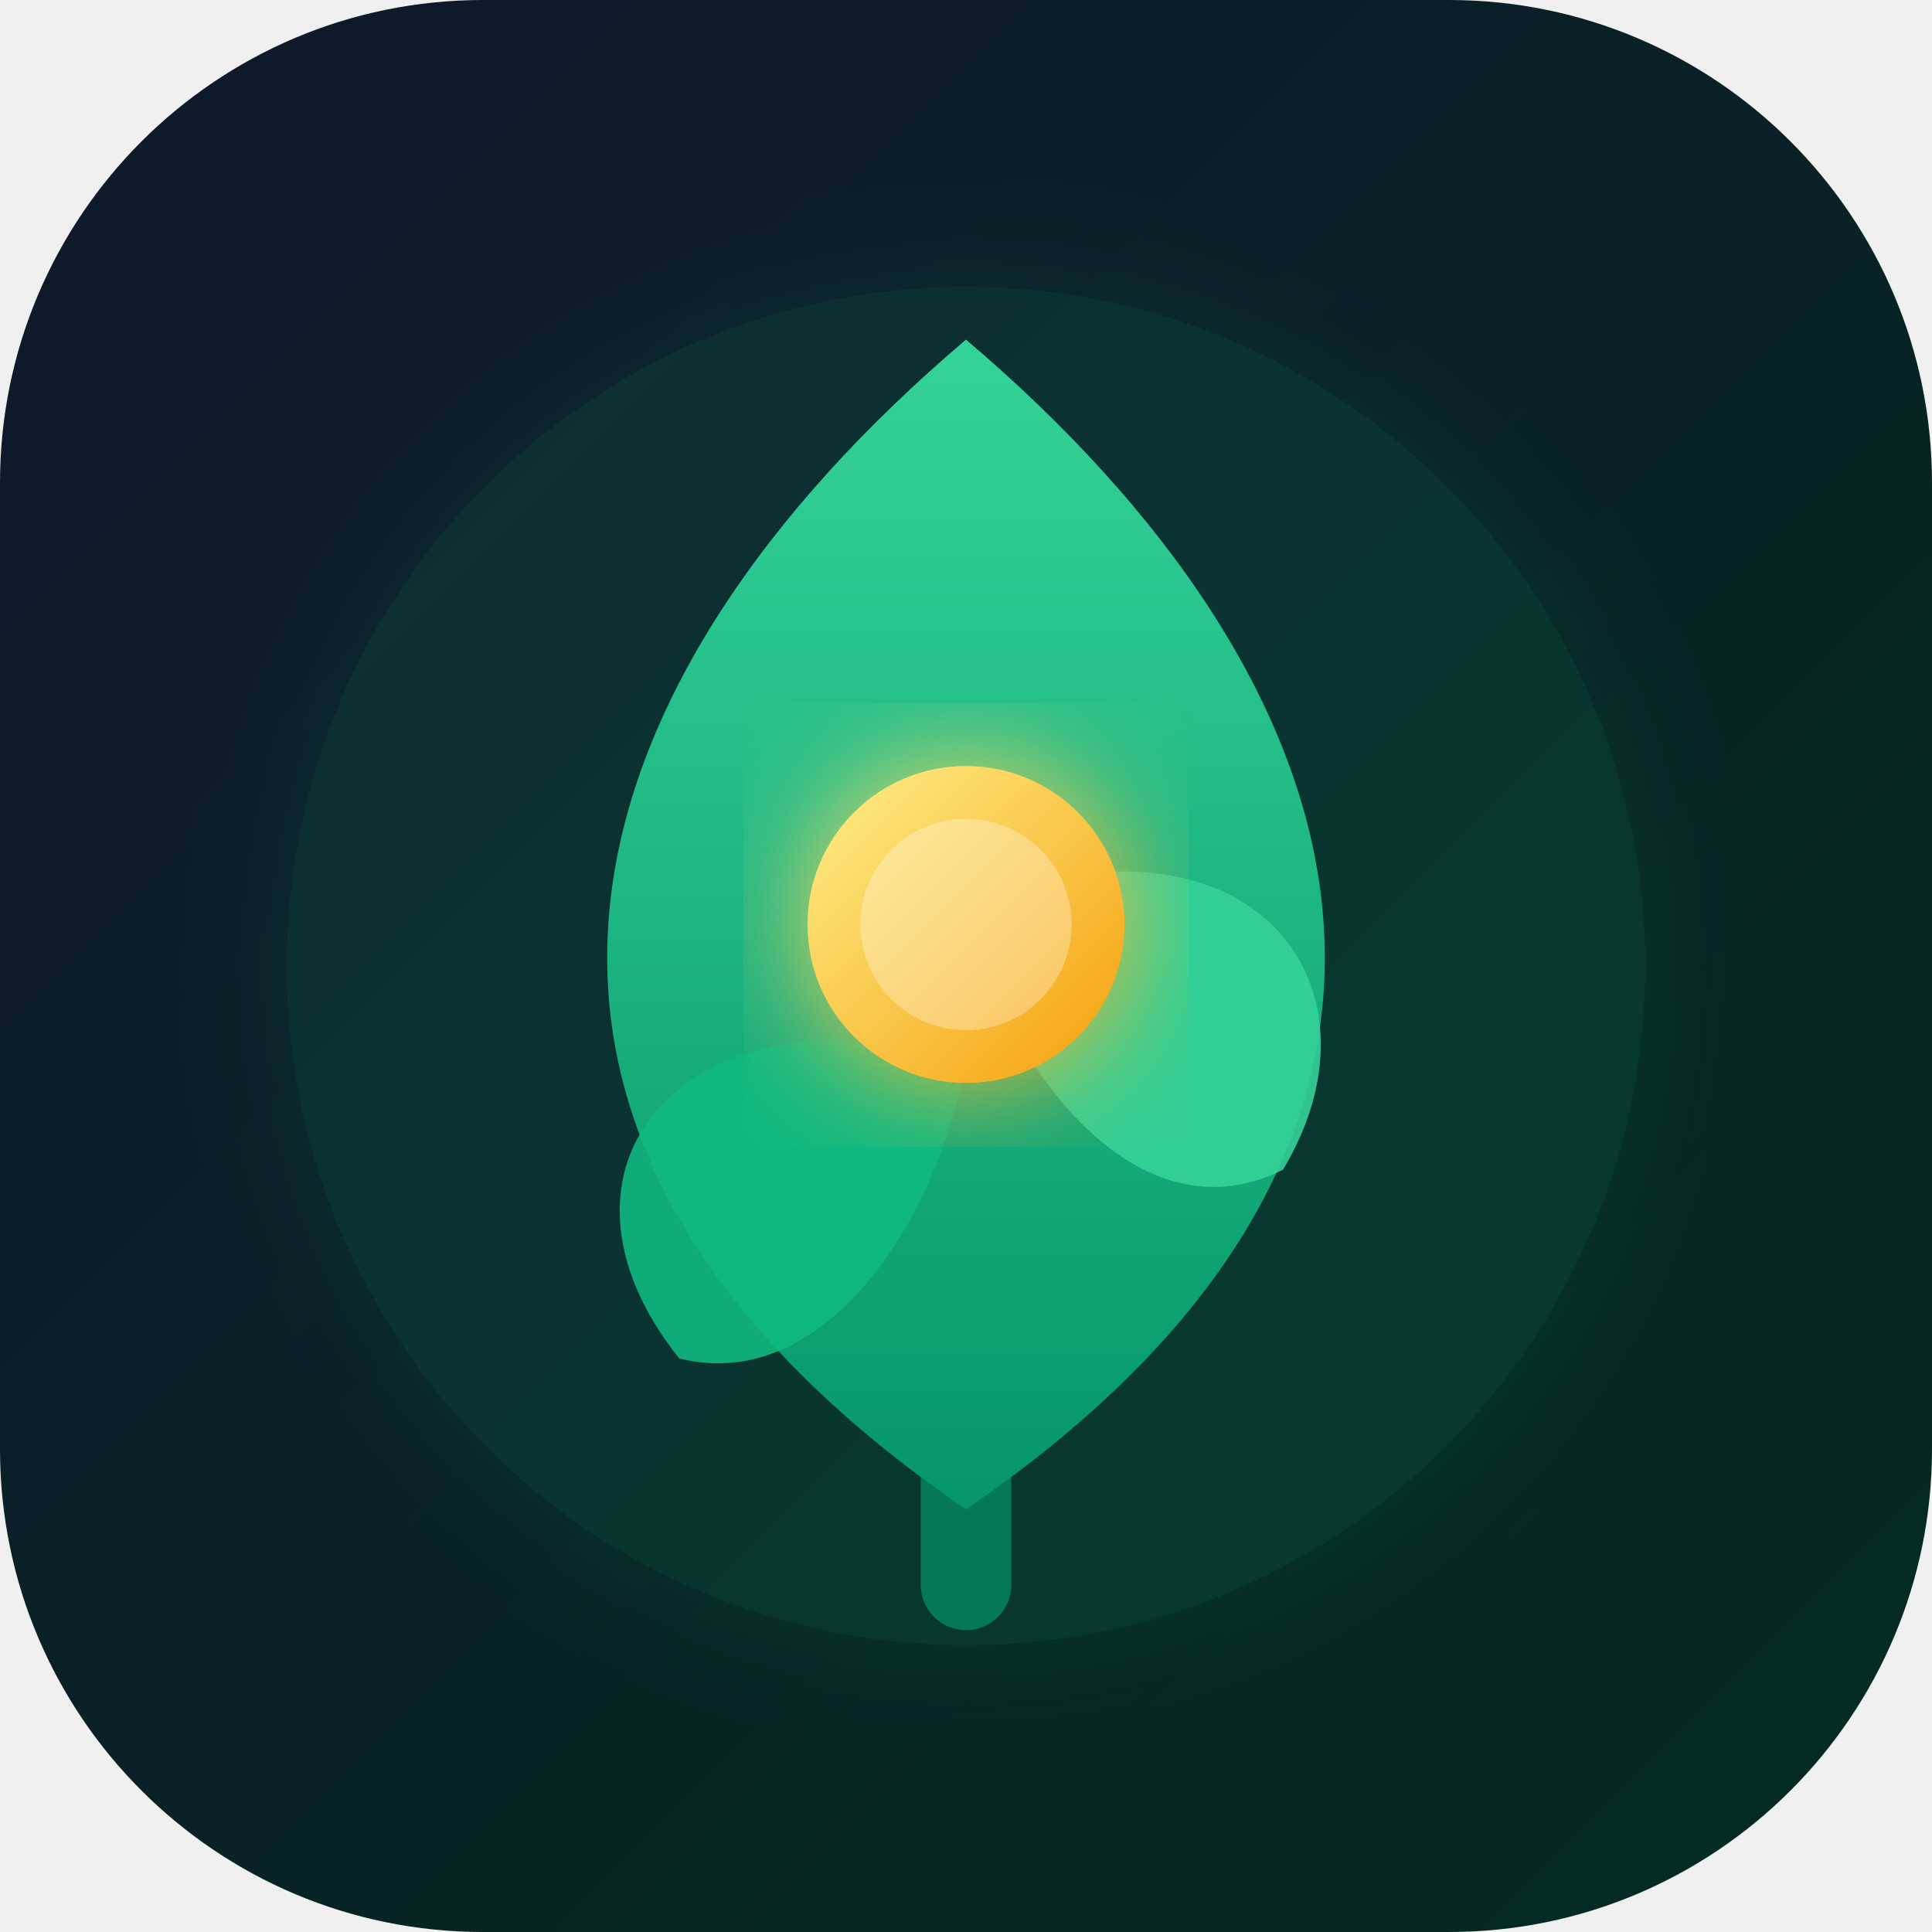
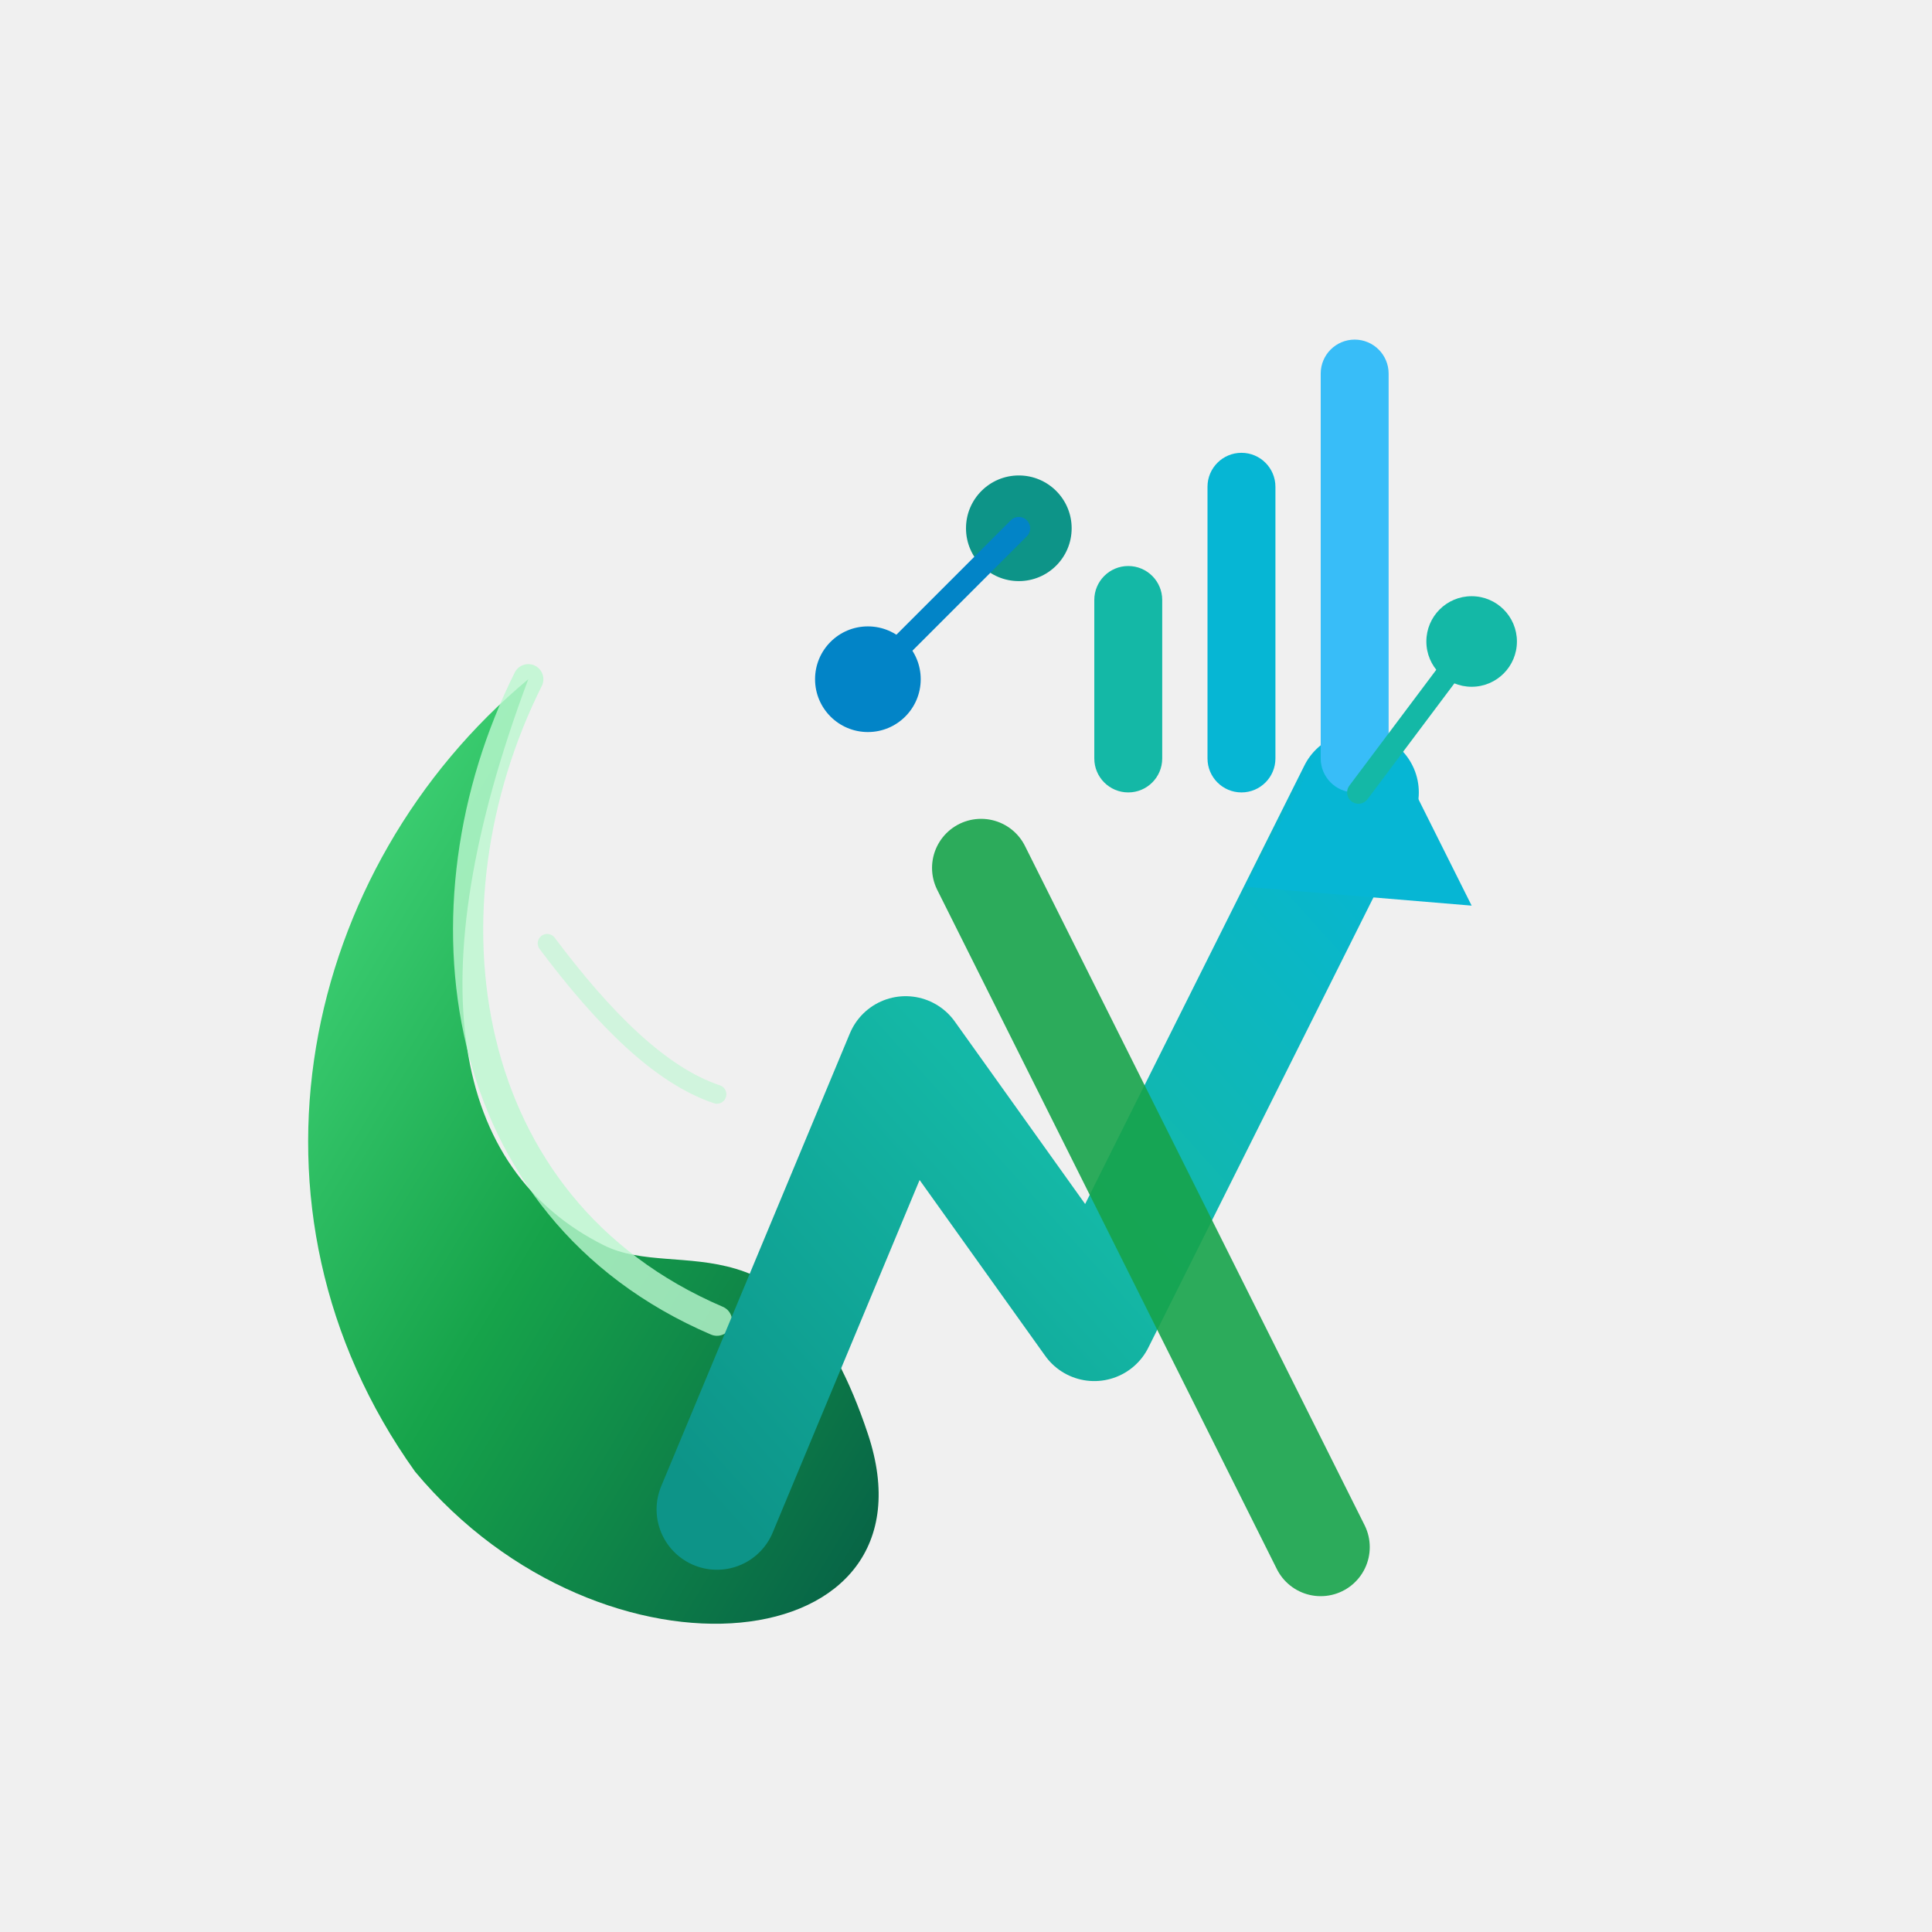
<svg xmlns="http://www.w3.org/2000/svg" viewBox="0 0 512 512">
  <defs>
-     <linearGradient id="bg" x1="0%" y1="0%" x2="100%" y2="100%">
-       <stop offset="0%" stop-color="#0f172a" />
-       <stop offset="100%" stop-color="#022c22" />
+     <linearGradient id="leafGrad" x1="0%" y1="0%" x2="100%" y2="100%">
+       <stop offset="0%" stop-color="#4ade80" />
+       <stop offset="50%" stop-color="#16a34a" />
+       <stop offset="100%" stop-color="#065f46" />
    </linearGradient>
-     <linearGradient id="leafGrad" x1="0%" y1="0%" x2="0%" y2="100%">
-       <stop offset="0%" stop-color="#34d399" />
-       <stop offset="100%" stop-color="#059669" />
+     <linearGradient id="tealGrad" x1="0%" y1="100%" x2="100%" y2="0%">
+       <stop offset="0%" stop-color="#0d9488" />
+       <stop offset="50%" stop-color="#14b8a6" />
+       <stop offset="100%" stop-color="#06b6d4" />
    </linearGradient>
-     <linearGradient id="sunGrad" x1="0%" y1="0%" x2="100%" y2="100%">
-       <stop offset="0%" stop-color="#fef08a" />
-       <stop offset="100%" stop-color="#f59e0b" />
+     <linearGradient id="blueGrad" x1="0%" y1="100%" x2="100%" y2="0%">
+       <stop offset="0%" stop-color="#1e3a8a" />
+       <stop offset="50%" stop-color="#0284c7" />
+       <stop offset="100%" stop-color="#38bdf8" />
    </linearGradient>
-     <filter id="glow" x="-20%" y="-20%" width="140%" height="140%">
-       <feGaussianBlur stdDeviation="16" result="blur" />
-       <feComposite in="SourceGraphic" in2="blur" operator="over" />
-     </filter>
  </defs>
-   <rect width="512" height="512" rx="128" fill="url(#bg)" />
-   <circle cx="256" cy="256" r="180" fill="#10b981" opacity="0.12" filter="url(#glow)" />
-   <path d="M256 260 L256 420" stroke="#047857" stroke-width="24" stroke-linecap="round" />
-   <path d="M256 90 C150 180 110 300 256 400 C402 300 362 180 256 90 Z" fill="url(#leafGrad)" />
-   <path d="M256 280 C180 260 140 310 180 360 C220 370 250 320 256 280 Z" fill="#10b981" opacity="0.9" />
-   <path d="M256 240 C330 210 370 260 340 310 C300 330 265 280 256 240 Z" fill="#34d399" opacity="0.9" />
-   <circle cx="256" cy="245" r="42" fill="url(#sunGrad)" filter="url(#glow)" />
-   <circle cx="256" cy="245" r="28" fill="#ffffff" opacity="0.3" />
+   <path d="M140 180 C80 230 60 320 110 390 C160 450 250 440 230 380 C210 320 180 340 160 330 C120 310 110 260 140 180 Z" fill="url(#leafGrad)" />
+   <path d="M140 180 C110 240 120 320 190 350" stroke="#bbf7d0" stroke-width="8" stroke-linecap="round" fill="none" opacity="0.8" />
+   <path d="M145 250 C160 270 175 285 190 290" stroke="#bbf7d0" stroke-width="5" stroke-linecap="round" fill="none" opacity="0.6" />
+   <path d="M190 400 L240 280 L290 350 L360 210" stroke="url(#tealGrad)" stroke-width="32" stroke-linecap="round" stroke-linejoin="round" fill="none" />
+   <polygon points="360,180 390,240 330,235" fill="#06b6d4" />
+   <path d="M260 230 L350 410" stroke="#16a34a" stroke-width="26" stroke-linecap="round" opacity="0.9" />
+   <path d="M215 340 L315 340" stroke="url(#tealGrad)" stroke-width="18" stroke-linecap="round" />
+   <rect x="290" y="150" width="18" height="60" rx="9" fill="#14b8a6" />
+   <rect x="320" y="120" width="18" height="90" rx="9" fill="#06b6d4" />
+   <rect x="350" y="90" width="18" height="120" rx="9" fill="#38bdf8" />
+   <circle cx="230" cy="180" r="14" fill="#0284c7" />
+   <circle cx="270" cy="140" r="14" fill="#0d9488" />
+   <circle cx="390" cy="170" r="12" fill="#14b8a6" />
+   <line x1="230" y1="180" x2="270" y2="140" stroke="#0284c7" stroke-width="6" stroke-linecap="round" />
+   <line x1="360" y1="210" x2="390" y2="170" stroke="#14b8a6" stroke-width="6" stroke-linecap="round" />
</svg>
